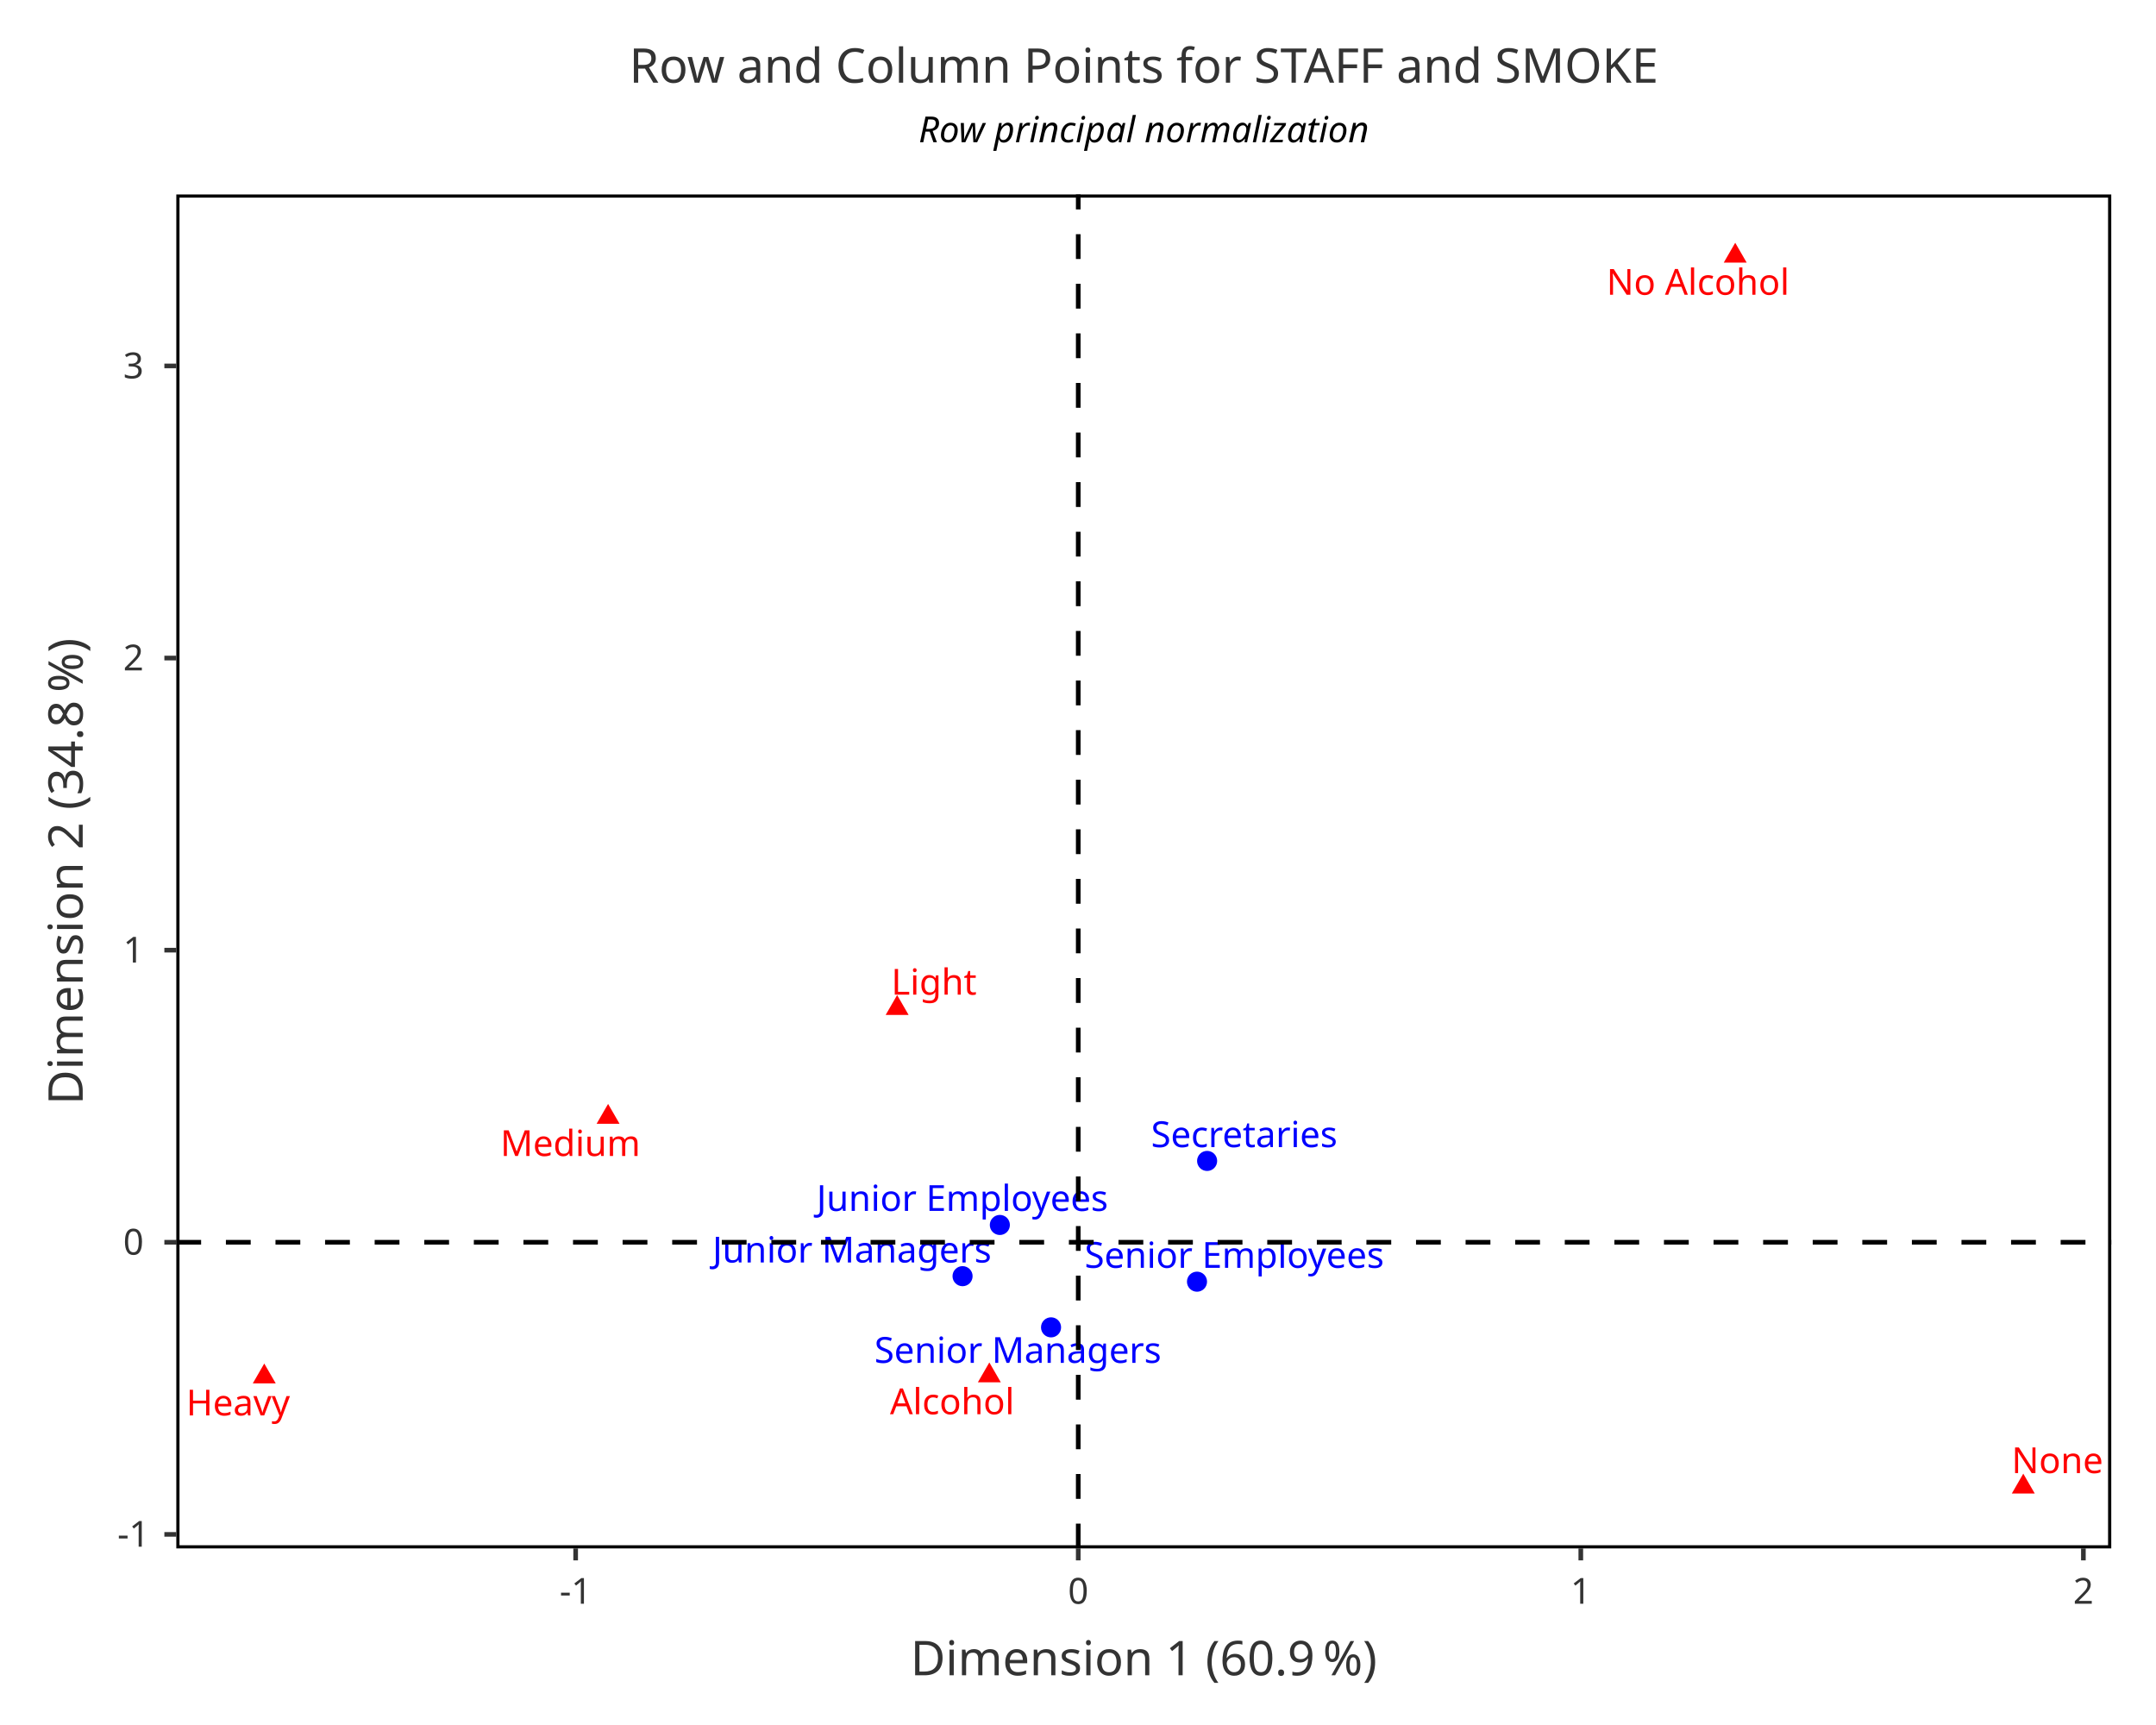
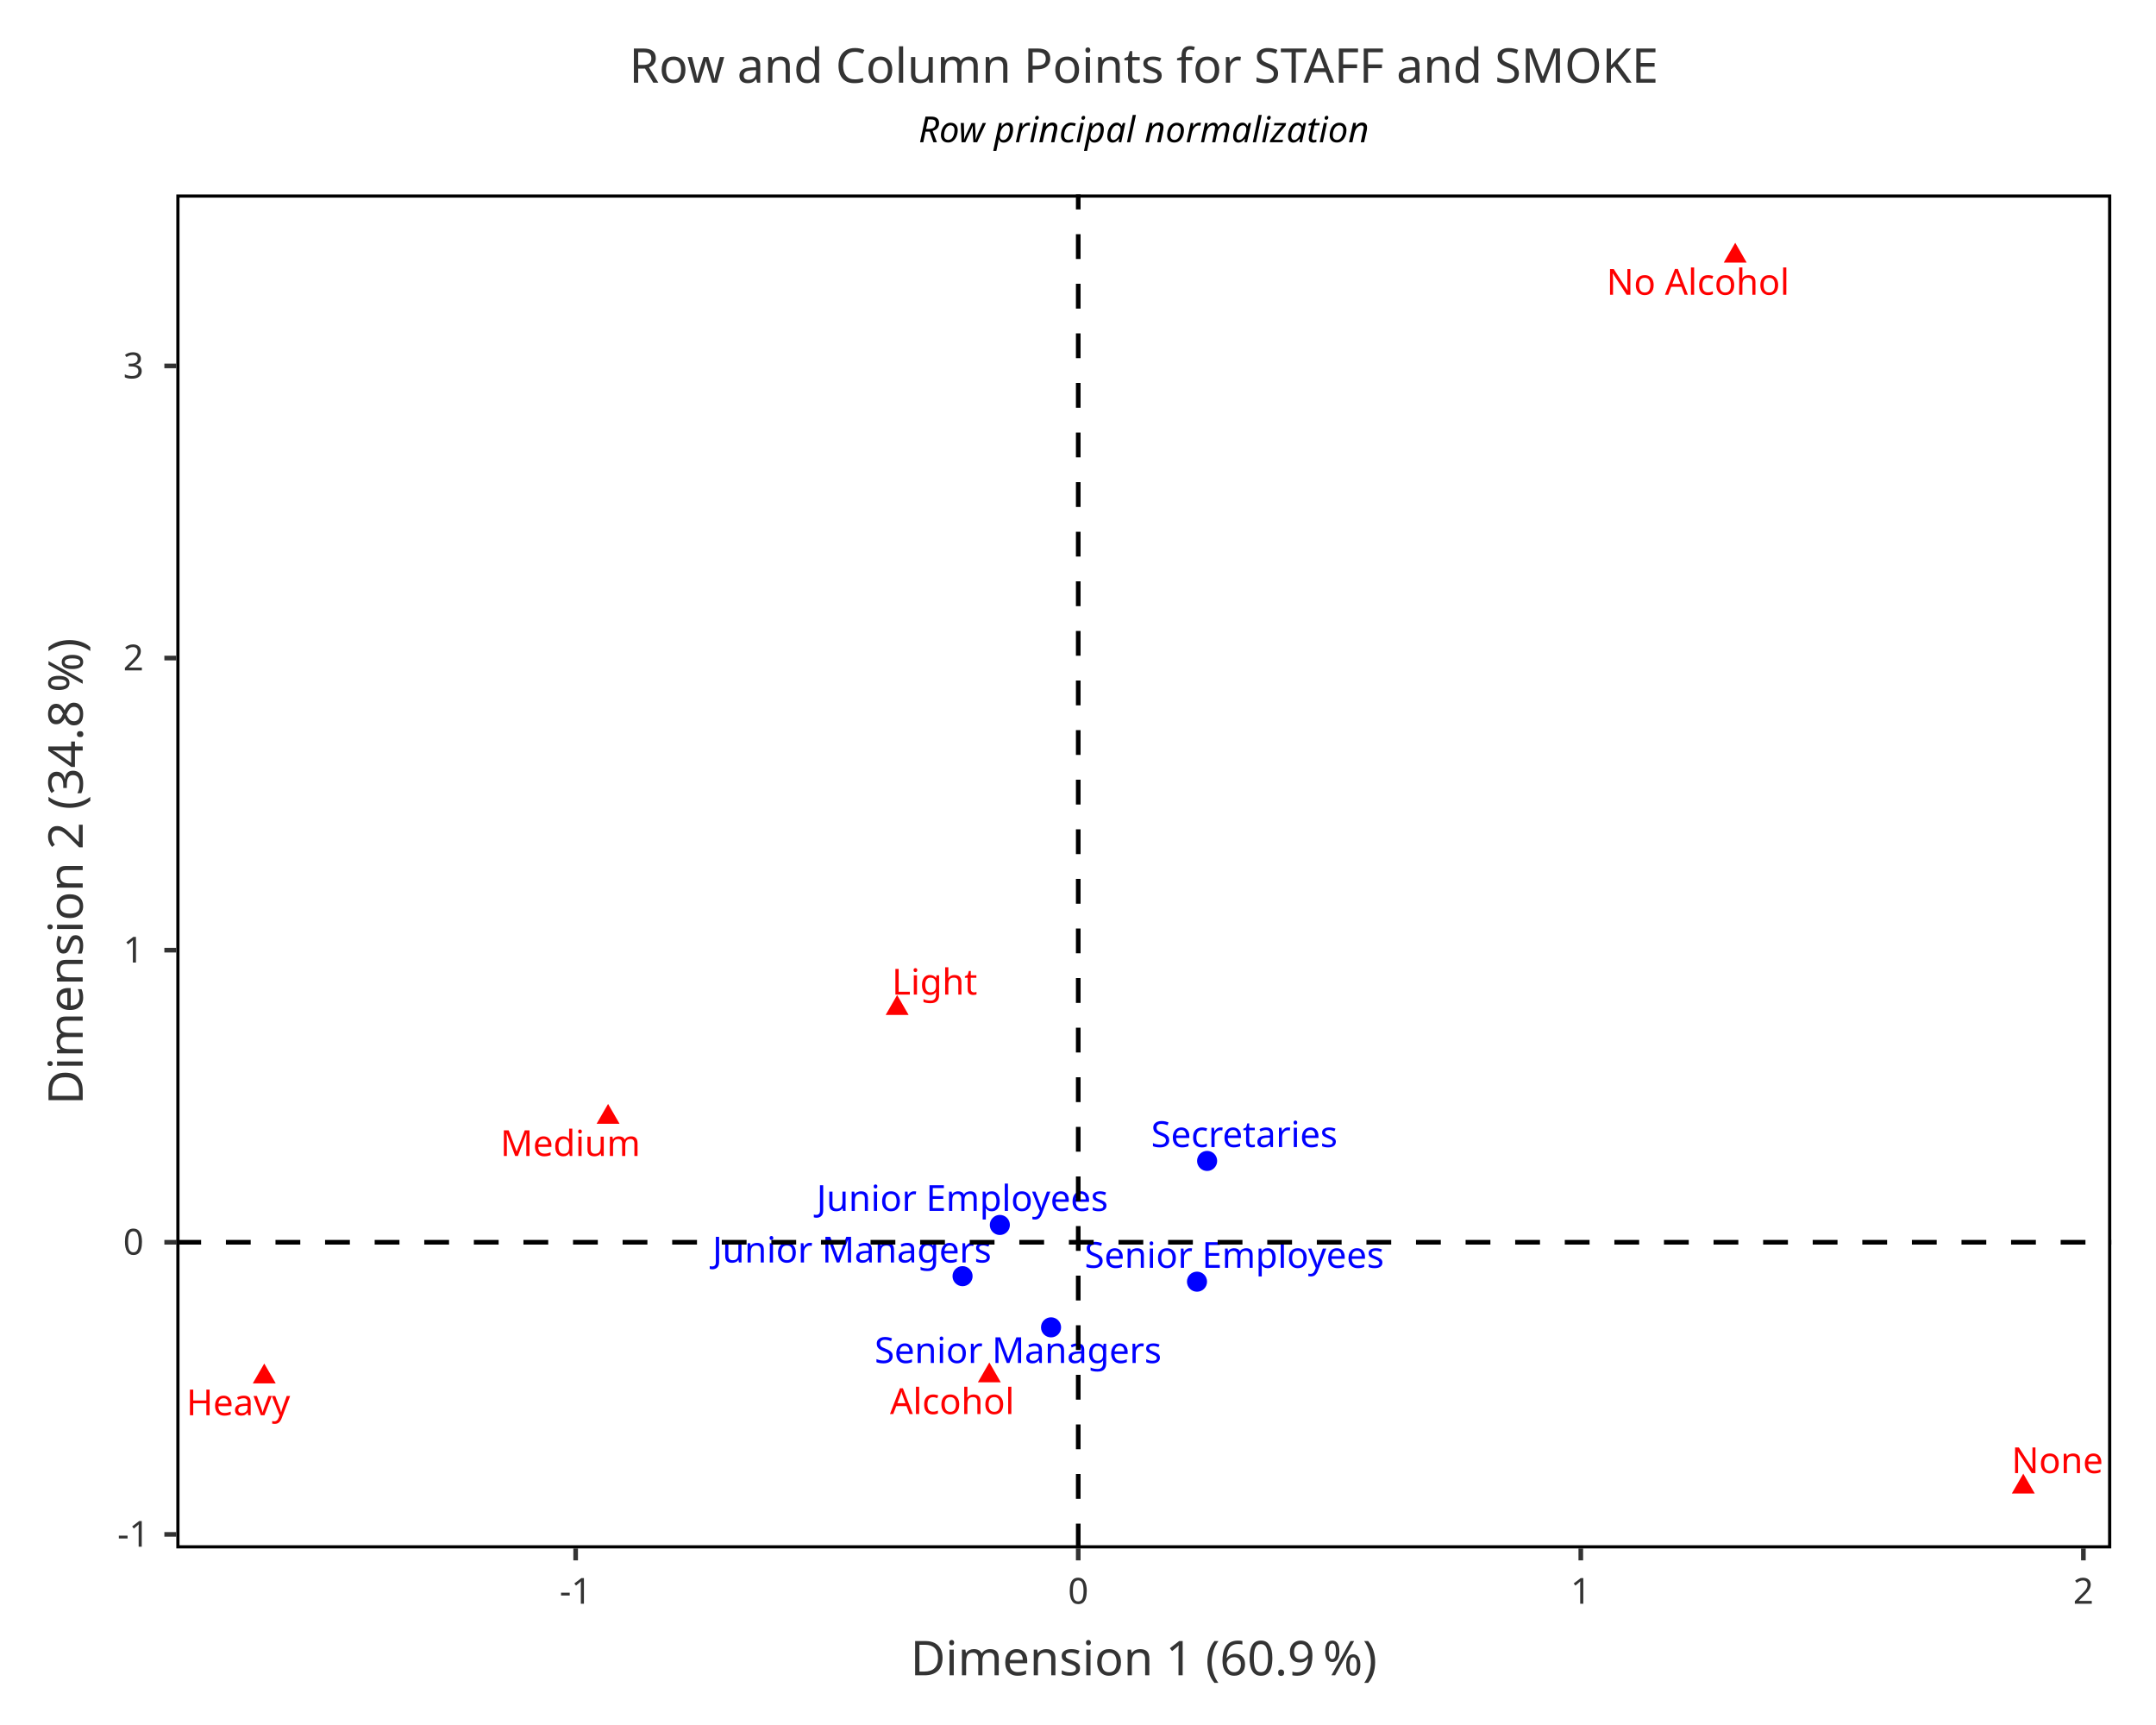
<svg xmlns="http://www.w3.org/2000/svg" class="svglite" data-engine-version="2.0" width="720.00pt" height="576.00pt" viewBox="0 0 720.00 576.00">
  <defs>
    <style type="text/css">
    .svglite line, .svglite polyline, .svglite polygon, .svglite path, .svglite rect, .svglite circle {
      fill: none;
      stroke: #000000;
      stroke-linecap: round;
      stroke-linejoin: round;
      stroke-miterlimit: 10.00;
    }
  </style>
  </defs>
  <rect width="100%" height="100%" style="stroke: none; fill: #FFFFFF;" />
  <defs>
    <clipPath id="cpMC4wMHw3MjAuMDB8MC4wMHw1NzYuMDA=">
      <rect x="0.00" y="0.00" width="720.00" height="576.00" />
    </clipPath>
  </defs>
  <g clip-path="url(#cpMC4wMHw3MjAuMDB8MC4wMHw1NzYuMDA=)">
    <rect x="0" y="0.00" width="720.00" height="576.00" style="stroke-width: 1.55; stroke: none;" />
  </g>
  <defs>
    <clipPath id="cpNTguODh8NzA1LjA2fDY0LjkzfDUxNy4wNA==">
      <rect x="58.88" y="64.93" width="646.18" height="452.11" />
    </clipPath>
  </defs>
  <g clip-path="url(#cpNTguODh8NzA1LjA2fDY0LjkzfDUxNy4wNA==)">
    <rect x="58.88" y="64.93" width="646.18" height="452.11" style="stroke-width: 1.55; stroke: none;" />
    <circle cx="351.00" cy="443.22" r="2.84" style="stroke-width: 1.03; stroke: #0000FF; fill: #0000FF;" />
    <circle cx="321.45" cy="426.13" r="2.84" style="stroke-width: 1.03; stroke: #0000FF; fill: #0000FF;" />
    <circle cx="399.74" cy="427.97" r="2.84" style="stroke-width: 1.03; stroke: #0000FF; fill: #0000FF;" />
    <circle cx="333.90" cy="409.03" r="2.84" style="stroke-width: 1.03; stroke: #0000FF; fill: #0000FF;" />
    <circle cx="403.12" cy="387.65" r="2.84" style="stroke-width: 1.03; stroke: #0000FF; fill: #0000FF;" />
    <polygon points="675.68,492.07 679.51,498.70 671.85,498.70 " style="stroke-width: 1.03; stroke: none; fill: #FF0000;" />
    <polygon points="299.60,332.26 303.43,338.90 295.77,338.90 " style="stroke-width: 1.03; stroke: none; fill: #FF0000;" />
    <polygon points="203.07,368.61 206.90,375.24 199.24,375.24 " style="stroke-width: 1.03; stroke: none; fill: #FF0000;" />
    <polygon points="88.25,455.30 92.08,461.93 84.42,461.93 " style="stroke-width: 1.03; stroke: none; fill: #FF0000;" />
    <polygon points="579.48,81.06 583.31,87.69 575.65,87.69 " style="stroke-width: 1.03; stroke: none; fill: #FF0000;" />
    <polygon points="330.39,454.94 334.22,461.57 326.56,461.57 " style="stroke-width: 1.03; stroke: none; fill: #FF0000;" />
-     <text x="339.92" y="455.07" text-anchor="middle" style="font-size: 12.00px; fill: #0000FF; font-family: sans;" textLength="91.40px" lengthAdjust="spacingAndGlyphs">Senior Managers</text>
+     <text x="339.99" y="455.12" text-anchor="middle" style="font-size: 12.00px; fill: #0000FF; font-family: sans;" textLength="91.40px" lengthAdjust="spacingAndGlyphs">Senior Managers</text>
    <text x="284.53" y="421.55" text-anchor="middle" style="font-size: 12.00px; fill: #0000FF; font-family: sans;" textLength="89.40px" lengthAdjust="spacingAndGlyphs">Junior Managers</text>
    <text x="412.20" y="423.34" text-anchor="middle" style="font-size: 12.00px; fill: #0000FF; font-family: sans;" textLength="97.40px" lengthAdjust="spacingAndGlyphs">Senior Employees</text>
    <text x="321.38" y="404.34" text-anchor="middle" style="font-size: 12.00px; fill: #0000FF; font-family: sans;" textLength="95.40px" lengthAdjust="spacingAndGlyphs">Junior Employees</text>
-     <text x="415.51" y="383.04" text-anchor="middle" style="font-size: 12.00px; fill: #0000FF; font-family: sans;" textLength="60.70px" lengthAdjust="spacingAndGlyphs">Secretaries</text>
+     <text x="415.54" y="383.01" text-anchor="middle" style="font-size: 12.00px; fill: #0000FF; font-family: sans;" textLength="60.70px" lengthAdjust="spacingAndGlyphs">Secretaries</text>
    <text x="687.07" y="491.88" text-anchor="middle" style="font-size: 12.00px; fill: #FF0000; font-family: sans;" textLength="28.69px" lengthAdjust="spacingAndGlyphs">None</text>
-     <text x="311.91" y="332.13" text-anchor="middle" style="font-size: 12.00px; fill: #FF0000; font-family: sans;" textLength="26.02px" lengthAdjust="spacingAndGlyphs">Light</text>
+     <text x="312.12" y="332.11" text-anchor="middle" style="font-size: 12.00px; fill: #FF0000; font-family: sans;" textLength="26.02px" lengthAdjust="spacingAndGlyphs">Light</text>
    <text x="190.49" y="385.99" text-anchor="middle" style="font-size: 12.00px; fill: #FF0000; font-family: sans;" textLength="42.69px" lengthAdjust="spacingAndGlyphs">Medium</text>
-     <text x="79.51" y="472.62" text-anchor="middle" style="font-size: 12.00px; fill: #FF0000; font-family: sans;" textLength="34.03px" lengthAdjust="spacingAndGlyphs">Heavy</text>
+     <text x="79.58" y="472.58" text-anchor="middle" style="font-size: 12.00px; fill: #FF0000; font-family: sans;" textLength="34.03px" lengthAdjust="spacingAndGlyphs">Heavy</text>
    <text x="567.04" y="98.42" text-anchor="middle" style="font-size: 12.00px; fill: #FF0000; font-family: sans;" textLength="58.04px" lengthAdjust="spacingAndGlyphs">No Alcohol</text>
-     <text x="317.98" y="472.23" text-anchor="middle" style="font-size: 12.00px; fill: #FF0000; font-family: sans;" textLength="39.36px" lengthAdjust="spacingAndGlyphs">Alcohol</text>
+     <text x="317.98" y="472.17" text-anchor="middle" style="font-size: 12.00px; fill: #FF0000; font-family: sans;" textLength="39.36px" lengthAdjust="spacingAndGlyphs">Alcohol</text>
    <line x1="58.88" y1="414.81" x2="705.06" y2="414.81" style="stroke-width: 1.55; stroke-dasharray: 8.28,8.28; stroke-linecap: butt;" />
    <line x1="360.08" y1="517.04" x2="360.08" y2="64.93" style="stroke-width: 1.55; stroke-dasharray: 8.28,8.28; stroke-linecap: butt;" />
    <rect x="58.88" y="64.93" width="646.18" height="452.11" style="stroke-width: 2.13;" />
  </g>
  <g clip-path="url(#cpMC4wMHw3MjAuMDB8MC4wMHw1NzYuMDA=)">
    <polyline points="58.88,517.04 58.88,64.93 " style="stroke-width: 0.00; stroke: #333333; stroke-linecap: butt;" />
    <text x="44.57" y="516.47" text-anchor="middle" style="font-size: 12.00px; fill: #333333; font-family: sans;" textLength="10.67px" lengthAdjust="spacingAndGlyphs">-1</text>
    <text x="44.57" y="418.94" text-anchor="middle" style="font-size: 12.00px; fill: #333333; font-family: sans;" textLength="6.67px" lengthAdjust="spacingAndGlyphs">0</text>
    <text x="44.57" y="321.40" text-anchor="middle" style="font-size: 12.00px; fill: #333333; font-family: sans;" textLength="6.67px" lengthAdjust="spacingAndGlyphs">1</text>
    <text x="44.57" y="223.86" text-anchor="middle" style="font-size: 12.00px; fill: #333333; font-family: sans;" textLength="6.67px" lengthAdjust="spacingAndGlyphs">2</text>
    <text x="44.57" y="126.32" text-anchor="middle" style="font-size: 12.00px; fill: #333333; font-family: sans;" textLength="6.67px" lengthAdjust="spacingAndGlyphs">3</text>
    <polyline points="54.89,512.35 58.88,512.35 " style="stroke-width: 1.55; stroke: #333333; stroke-linecap: butt;" />
    <polyline points="54.89,414.81 58.88,414.81 " style="stroke-width: 1.55; stroke: #333333; stroke-linecap: butt;" />
    <polyline points="54.89,317.27 58.88,317.27 " style="stroke-width: 1.55; stroke: #333333; stroke-linecap: butt;" />
    <polyline points="54.89,219.73 58.88,219.73 " style="stroke-width: 1.55; stroke: #333333; stroke-linecap: butt;" />
    <polyline points="54.89,122.19 58.88,122.19 " style="stroke-width: 1.55; stroke: #333333; stroke-linecap: butt;" />
    <polyline points="58.88,517.04 705.06,517.04 " style="stroke-width: 0.00; stroke: #333333; stroke-linecap: butt;" />
    <polyline points="192.24,521.03 192.24,517.04 " style="stroke-width: 1.55; stroke: #333333; stroke-linecap: butt;" />
    <polyline points="360.08,521.03 360.08,517.04 " style="stroke-width: 1.55; stroke: #333333; stroke-linecap: butt;" />
    <polyline points="527.91,521.03 527.91,517.04 " style="stroke-width: 1.55; stroke: #333333; stroke-linecap: butt;" />
    <polyline points="695.75,521.03 695.75,517.04 " style="stroke-width: 1.55; stroke: #333333; stroke-linecap: butt;" />
    <text x="192.24" y="535.51" text-anchor="middle" style="font-size: 12.00px; fill: #333333; font-family: sans;" textLength="10.67px" lengthAdjust="spacingAndGlyphs">-1</text>
    <text x="360.08" y="535.51" text-anchor="middle" style="font-size: 12.00px; fill: #333333; font-family: sans;" textLength="6.67px" lengthAdjust="spacingAndGlyphs">0</text>
    <text x="527.91" y="535.51" text-anchor="middle" style="font-size: 12.00px; fill: #333333; font-family: sans;" textLength="6.67px" lengthAdjust="spacingAndGlyphs">1</text>
    <text x="695.75" y="535.51" text-anchor="middle" style="font-size: 12.00px; fill: #333333; font-family: sans;" textLength="6.67px" lengthAdjust="spacingAndGlyphs">2</text>
    <text x="381.97" y="559.40" text-anchor="middle" style="font-size: 16.00px; fill: #333333; font-family: sans;" textLength="152.62px" lengthAdjust="spacingAndGlyphs">Dimension 1 (60.9 %)</text>
    <text transform="translate(27.62,290.99) rotate(-90)" text-anchor="middle" style="font-size: 16.00px; fill: #333333; font-family: sans;" textLength="152.62px" lengthAdjust="spacingAndGlyphs">Dimension 2 (34.8 %)</text>
    <text x="381.97" y="47.50" text-anchor="middle" style="font-size: 12.00px; font-style: italic; font-family: sans;" textLength="146.74px" lengthAdjust="spacingAndGlyphs">Row principal normalization</text>
    <text x="381.97" y="27.62" text-anchor="middle" style="font-size: 16.00px; fill: #333333; font-family: sans;" textLength="343.30px" lengthAdjust="spacingAndGlyphs">Row and Column Points for STAFF and SMOKE</text>
  </g>
</svg>
